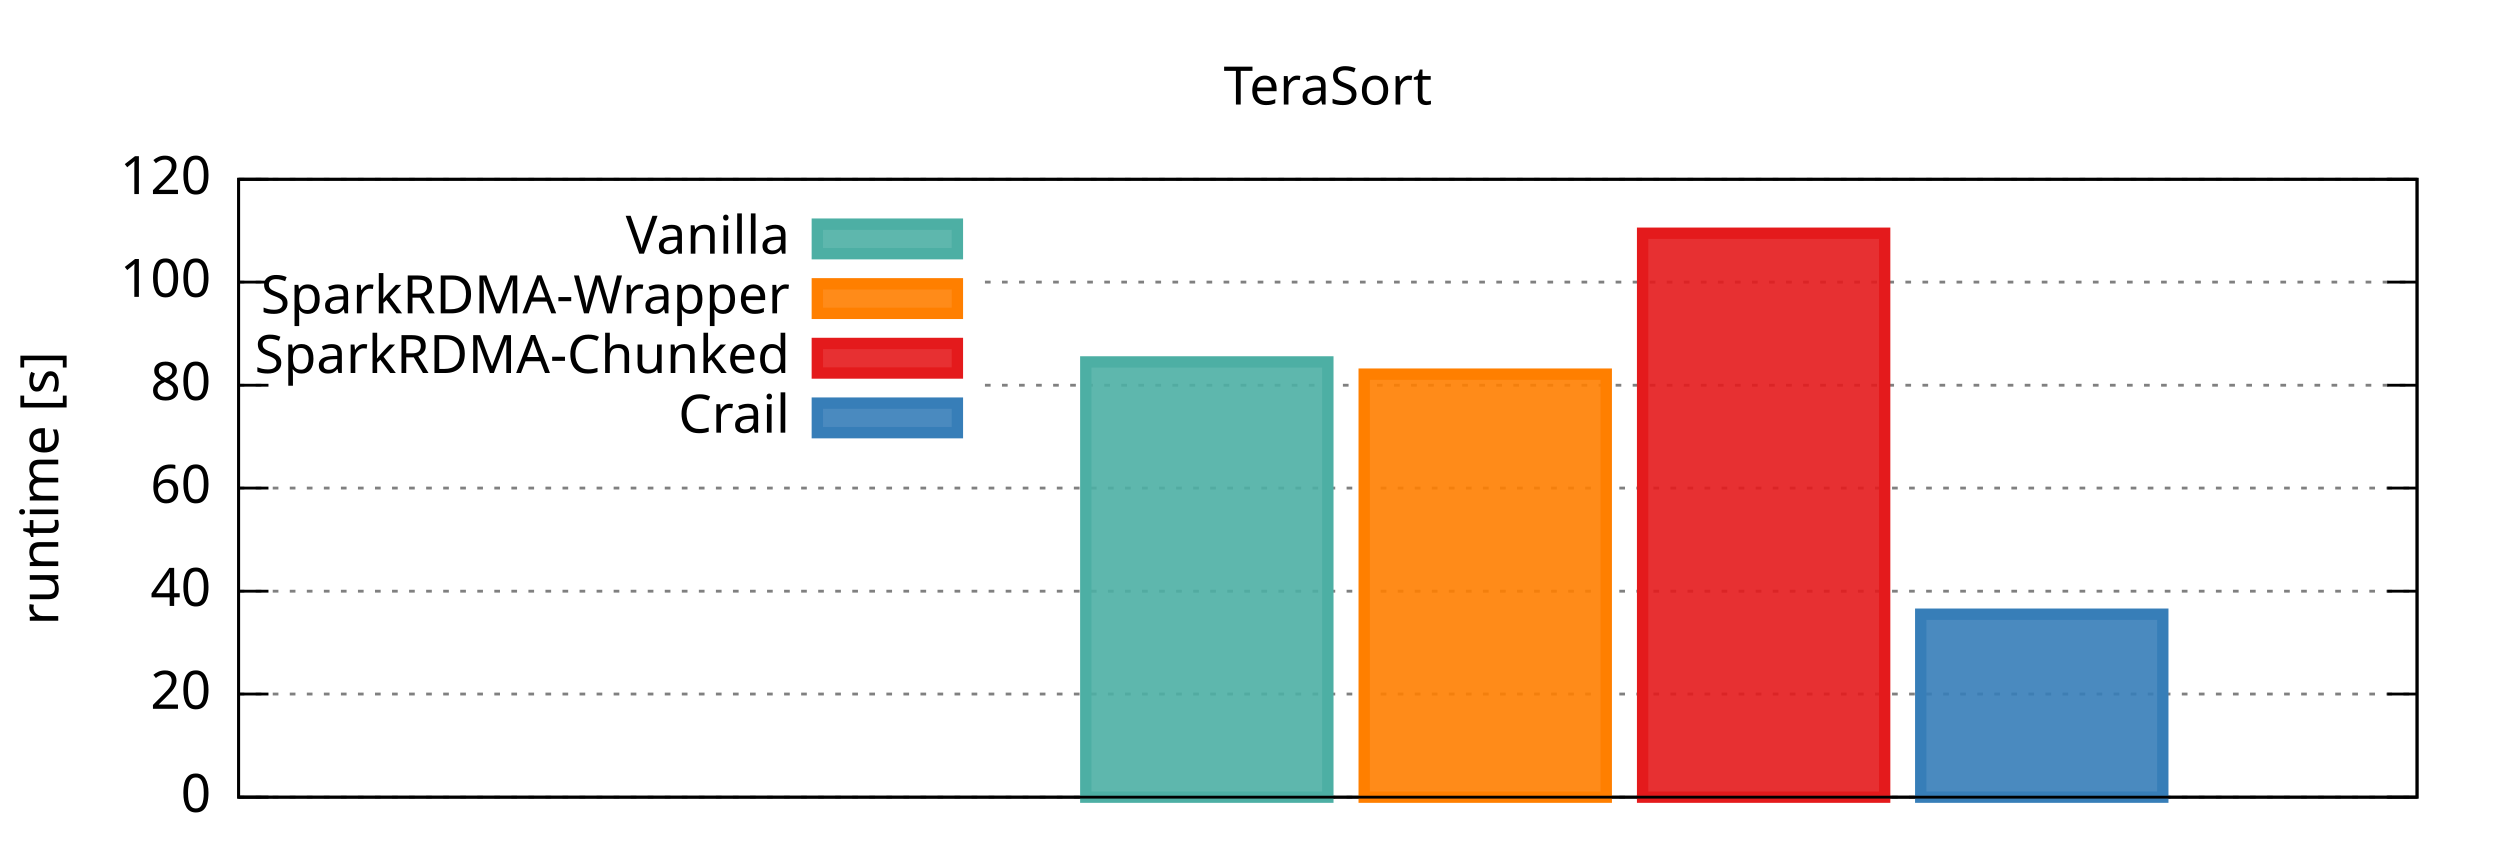
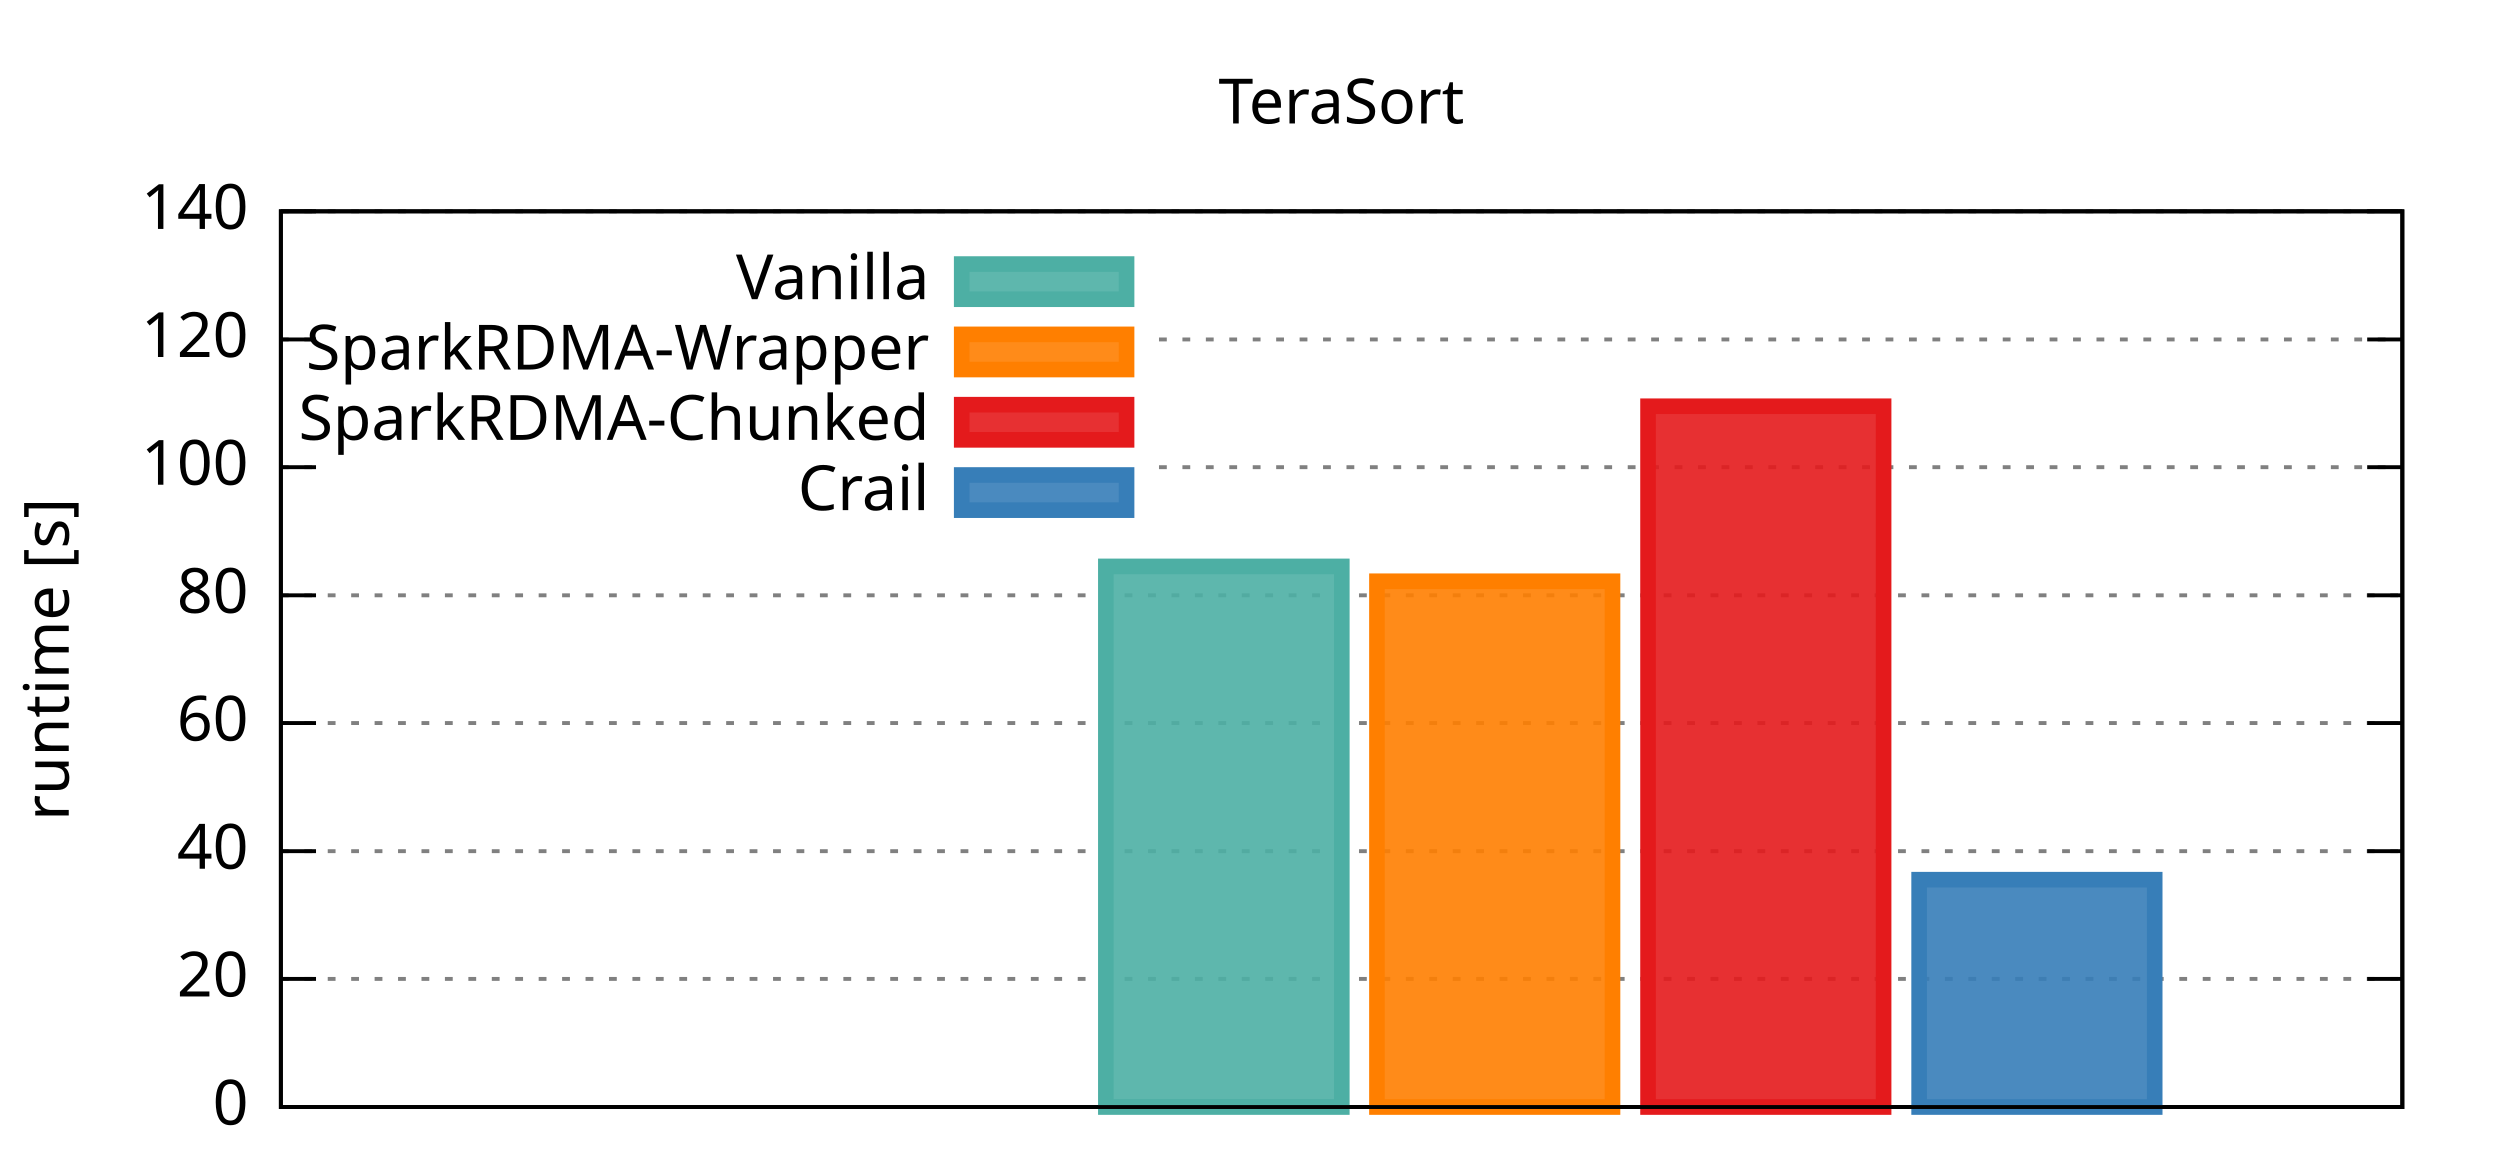
- <svg xmlns="http://www.w3.org/2000/svg" xmlns:xlink="http://www.w3.org/1999/xlink" width="880" height="300" viewBox="0 0 880 300">
+ <svg xmlns="http://www.w3.org/2000/svg" xmlns:xlink="http://www.w3.org/1999/xlink" width="640" height="300" viewBox="0 0 640 300">
  <g id="gnuplot_canvas">
-     <rect x="0" y="0" width="880" height="300" fill="none" />
+     <rect x="0" y="0" width="640" height="300" fill="none" />
    <defs>
      <circle id="gpDot" r="0.5" stroke-width="0.5" />
-       <path id="gpPt0" stroke-width="0.190" stroke="currentColor" d="M-1,0 h2 M0,-1 v2" />
-       <path id="gpPt1" stroke-width="0.190" stroke="currentColor" d="M-1,-1 L1,1 M1,-1 L-1,1" />
-       <path id="gpPt2" stroke-width="0.190" stroke="currentColor" d="M-1,0 L1,0 M0,-1 L0,1 M-1,-1 L1,1 M-1,1 L1,-1" />
-       <rect id="gpPt3" stroke-width="0.190" stroke="currentColor" x="-1" y="-1" width="2" height="2" />
-       <rect id="gpPt4" stroke-width="0.190" stroke="currentColor" fill="currentColor" x="-1" y="-1" width="2" height="2" />
-       <circle id="gpPt5" stroke-width="0.190" stroke="currentColor" cx="0" cy="0" r="1" />
+       <path id="gpPt0" stroke-width="0.222" stroke="currentColor" d="M-1,0 h2 M0,-1 v2" />
+       <path id="gpPt1" stroke-width="0.222" stroke="currentColor" d="M-1,-1 L1,1 M1,-1 L-1,1" />
+       <path id="gpPt2" stroke-width="0.222" stroke="currentColor" d="M-1,0 L1,0 M0,-1 L0,1 M-1,-1 L1,1 M-1,1 L1,-1" />
+       <rect id="gpPt3" stroke-width="0.222" stroke="currentColor" x="-1" y="-1" width="2" height="2" />
+       <rect id="gpPt4" stroke-width="0.222" stroke="currentColor" fill="currentColor" x="-1" y="-1" width="2" height="2" />
+       <circle id="gpPt5" stroke-width="0.222" stroke="currentColor" cx="0" cy="0" r="1" />
      <use xlink:href="#gpPt5" id="gpPt6" fill="currentColor" stroke="none" />
-       <path id="gpPt7" stroke-width="0.190" stroke="currentColor" d="M0,-1.33 L-1.33,0.67 L1.33,0.67 z" />
+       <path id="gpPt7" stroke-width="0.222" stroke="currentColor" d="M0,-1.33 L-1.33,0.67 L1.33,0.67 z" />
      <use xlink:href="#gpPt7" id="gpPt8" fill="currentColor" stroke="none" />
      <use xlink:href="#gpPt7" id="gpPt9" stroke="currentColor" transform="rotate(180)" />
      <use xlink:href="#gpPt9" id="gpPt10" fill="currentColor" stroke="none" />
      <use xlink:href="#gpPt3" id="gpPt11" stroke="currentColor" transform="rotate(45)" />
      <use xlink:href="#gpPt11" id="gpPt12" fill="currentColor" stroke="none" />
    </defs>
    <g style="fill:none; color:white; stroke:currentColor; stroke-width:1.00; stroke-linecap:butt; stroke-linejoin:miter">
</g>
    <g style="fill:none; color:black; stroke:currentColor; stroke-width:1.00; stroke-linecap:butt; stroke-linejoin:miter">
</g>
    <g style="fill:none; color:gray; stroke:currentColor; stroke-width:1.00; stroke-linecap:butt; stroke-linejoin:miter">
-       <path stroke="gray" stroke-dasharray=" 2,4" class="gridline" d="M84.0,280.6 L850.8,280.6  h0.01" />
+       <path stroke="gray" stroke-dasharray=" 2,4" class="gridline" d="M71.9,283.4 L615.0,283.4  h0.01" />
    </g>
    <g style="fill:none; color:black; stroke:currentColor; stroke-width:1.00; stroke-linecap:butt; stroke-linejoin:miter">
-       <path stroke="black" d="M84.0,280.6 L94.5,280.6 M850.8,280.6 L840.3,280.6  h0.01" />
-       <g transform="translate(74.3,285.8)" style="stroke:none; fill:black; font-family:Times-Roman; font-size:14.00pt; text-anchor:end">
+       <path stroke="black" d="M71.9,283.4 L80.9,283.4 M615.0,283.4 L606.0,283.4  h0.01" />
+       <g transform="translate(63.6,287.9)" style="stroke:none; fill:black; font-family:Times-Roman; font-size:12.00pt; text-anchor:end">
        <text> 0</text>
      </g>
    </g>
    <g style="fill:none; color:gray; stroke:currentColor; stroke-width:1.00; stroke-linecap:butt; stroke-linejoin:miter">
-       <path stroke="gray" stroke-dasharray=" 2,4" class="gridline" d="M84.0,244.3 L850.8,244.3  h0.01" />
+       <path stroke="gray" stroke-dasharray=" 2,4" class="gridline" d="M71.9,250.6 L615.0,250.6  h0.01" />
    </g>
    <g style="fill:none; color:black; stroke:currentColor; stroke-width:1.00; stroke-linecap:butt; stroke-linejoin:miter">
-       <path stroke="black" d="M84.0,244.3 L94.5,244.3 M850.8,244.3 L840.3,244.3  h0.01" />
-       <g transform="translate(74.3,249.5)" style="stroke:none; fill:black; font-family:Times-Roman; font-size:14.00pt; text-anchor:end">
+       <path stroke="black" d="M71.9,250.6 L80.9,250.6 M615.0,250.6 L606.0,250.6  h0.01" />
+       <g transform="translate(63.6,255.1)" style="stroke:none; fill:black; font-family:Times-Roman; font-size:12.00pt; text-anchor:end">
        <text> 20</text>
      </g>
    </g>
    <g style="fill:none; color:gray; stroke:currentColor; stroke-width:1.00; stroke-linecap:butt; stroke-linejoin:miter">
-       <path stroke="gray" stroke-dasharray=" 2,4" class="gridline" d="M84.0,208.1 L850.8,208.1  h0.01" />
+       <path stroke="gray" stroke-dasharray=" 2,4" class="gridline" d="M71.9,217.9 L615.0,217.9  h0.01" />
    </g>
    <g style="fill:none; color:black; stroke:currentColor; stroke-width:1.00; stroke-linecap:butt; stroke-linejoin:miter">
-       <path stroke="black" d="M84.0,208.1 L94.5,208.1 M850.8,208.1 L840.3,208.1  h0.01" />
-       <g transform="translate(74.3,213.3)" style="stroke:none; fill:black; font-family:Times-Roman; font-size:14.00pt; text-anchor:end">
+       <path stroke="black" d="M71.9,217.9 L80.9,217.9 M615.0,217.9 L606.0,217.9  h0.01" />
+       <g transform="translate(63.6,222.4)" style="stroke:none; fill:black; font-family:Times-Roman; font-size:12.00pt; text-anchor:end">
        <text> 40</text>
      </g>
    </g>
    <g style="fill:none; color:gray; stroke:currentColor; stroke-width:1.00; stroke-linecap:butt; stroke-linejoin:miter">
-       <path stroke="gray" stroke-dasharray=" 2,4" class="gridline" d="M84.0,171.8 L850.8,171.8  h0.01" />
+       <path stroke="gray" stroke-dasharray=" 2,4" class="gridline" d="M71.9,185.1 L615.0,185.1  h0.01" />
    </g>
    <g style="fill:none; color:black; stroke:currentColor; stroke-width:1.00; stroke-linecap:butt; stroke-linejoin:miter">
-       <path stroke="black" d="M84.0,171.8 L94.5,171.8 M850.8,171.8 L840.3,171.8  h0.01" />
-       <g transform="translate(74.3,177.0)" style="stroke:none; fill:black; font-family:Times-Roman; font-size:14.00pt; text-anchor:end">
+       <path stroke="black" d="M71.9,185.1 L80.9,185.1 M615.0,185.1 L606.0,185.1  h0.01" />
+       <g transform="translate(63.6,189.6)" style="stroke:none; fill:black; font-family:Times-Roman; font-size:12.00pt; text-anchor:end">
        <text> 60</text>
      </g>
    </g>
    <g style="fill:none; color:gray; stroke:currentColor; stroke-width:1.00; stroke-linecap:butt; stroke-linejoin:miter">
-       <path stroke="gray" stroke-dasharray=" 2,4" class="gridline" d="M84.0,135.6 L93.7,135.6 M346.7,135.6 L850.8,135.6  h0.01" />
+       <path stroke="gray" stroke-dasharray=" 2,4" class="gridline" d="M71.9,152.4 L615.0,152.4  h0.01" />
    </g>
    <g style="fill:none; color:black; stroke:currentColor; stroke-width:1.00; stroke-linecap:butt; stroke-linejoin:miter">
-       <path stroke="black" d="M84.0,135.6 L94.5,135.6 M850.8,135.6 L840.3,135.6  h0.01" />
-       <g transform="translate(74.3,140.8)" style="stroke:none; fill:black; font-family:Times-Roman; font-size:14.00pt; text-anchor:end">
+       <path stroke="black" d="M71.9,152.4 L80.9,152.4 M615.0,152.4 L606.0,152.4  h0.01" />
+       <g transform="translate(63.6,156.9)" style="stroke:none; fill:black; font-family:Times-Roman; font-size:12.00pt; text-anchor:end">
        <text> 80</text>
      </g>
    </g>
    <g style="fill:none; color:gray; stroke:currentColor; stroke-width:1.00; stroke-linecap:butt; stroke-linejoin:miter">
-       <path stroke="gray" stroke-dasharray=" 2,4" class="gridline" d="M84.0,99.3 L93.7,99.3 M346.7,99.3 L850.8,99.3  h0.01" />
+       <path stroke="gray" stroke-dasharray=" 2,4" class="gridline" d="M71.9,119.6 L80.2,119.6 M296.7,119.6 L615.0,119.6  h0.01" />
    </g>
    <g style="fill:none; color:black; stroke:currentColor; stroke-width:1.00; stroke-linecap:butt; stroke-linejoin:miter">
-       <path stroke="black" d="M84.0,99.3 L94.5,99.3 M850.8,99.3 L840.3,99.3  h0.01" />
-       <g transform="translate(74.3,104.5)" style="stroke:none; fill:black; font-family:Times-Roman; font-size:14.00pt; text-anchor:end">
+       <path stroke="black" d="M71.9,119.6 L80.9,119.6 M615.0,119.6 L606.0,119.6  h0.01" />
+       <g transform="translate(63.6,124.1)" style="stroke:none; fill:black; font-family:Times-Roman; font-size:12.00pt; text-anchor:end">
        <text> 100</text>
      </g>
    </g>
    <g style="fill:none; color:gray; stroke:currentColor; stroke-width:1.00; stroke-linecap:butt; stroke-linejoin:miter">
-       <path stroke="gray" stroke-dasharray=" 2,4" class="gridline" d="M84.0,63.1 L850.8,63.1  h0.01" />
+       <path stroke="gray" stroke-dasharray=" 2,4" class="gridline" d="M71.9,86.9 L80.2,86.9 M296.7,86.9 L615.0,86.9  h0.01" />
    </g>
    <g style="fill:none; color:black; stroke:currentColor; stroke-width:1.00; stroke-linecap:butt; stroke-linejoin:miter">
-       <path stroke="black" d="M84.0,63.1 L94.5,63.1 M850.8,63.1 L840.3,63.1  h0.01" />
-       <g transform="translate(74.3,68.3)" style="stroke:none; fill:black; font-family:Times-Roman; font-size:14.00pt; text-anchor:end">
+       <path stroke="black" d="M71.9,86.9 L80.9,86.9 M615.0,86.9 L606.0,86.9  h0.01" />
+       <g transform="translate(63.6,91.4)" style="stroke:none; fill:black; font-family:Times-Roman; font-size:12.00pt; text-anchor:end">
        <text> 120</text>
      </g>
-       <path stroke="black" d="M84.0,63.1 L84.0,280.6 L850.8,280.6 L850.8,63.1 L84.0,63.1 Z  h0.01" />
-       <g transform="translate(20.5,171.9) rotate(270)" style="stroke:none; fill:black; font-family:Times-Roman; font-size:14.00pt; text-anchor:middle">
+     </g>
+     <g style="fill:none; color:gray; stroke:currentColor; stroke-width:1.00; stroke-linecap:butt; stroke-linejoin:miter">
+       <path stroke="gray" stroke-dasharray=" 2,4" class="gridline" d="M71.9,54.1 L615.0,54.1  h0.01" />
+     </g>
+     <g style="fill:none; color:black; stroke:currentColor; stroke-width:1.00; stroke-linecap:butt; stroke-linejoin:miter">
+       <path stroke="black" d="M71.9,54.1 L80.9,54.1 M615.0,54.1 L606.0,54.1  h0.01" />
+       <g transform="translate(63.6,58.6)" style="stroke:none; fill:black; font-family:Times-Roman; font-size:12.00pt; text-anchor:end">
+         <text> 140</text>
+       </g>
+       <path stroke="black" d="M71.9,54.1 L71.9,283.4 L615.0,283.4 L615.0,54.1 L71.9,54.1 Z  h0.01" />
+       <g transform="translate(17.6,168.8) rotate(270)" style="stroke:none; fill:black; font-family:Times-Roman; font-size:12.00pt; text-anchor:middle">
        <text>runtime [s]</text>
      </g>
-       <g transform="translate(467.4,36.8)" style="stroke:none; fill:black; font-family:Times-Roman; font-size:14.00pt; text-anchor:middle">
+       <g transform="translate(343.4,31.6)" style="stroke:none; fill:black; font-family:Times-Roman; font-size:12.00pt; text-anchor:middle">
        <text>TeraSort</text>
      </g>
    </g>
    <g id="gnuplot_plot_1">
      <g style="fill:none; color:white; stroke:black; stroke-width:4.00; stroke-linecap:butt; stroke-linejoin:miter">
</g>
      <g style="fill:none; color:red; stroke:currentColor; stroke-width:4.00; stroke-linecap:butt; stroke-linejoin:miter">
-         <g transform="translate(278.0,89.3)" style="stroke:none; fill:black; font-family:Times-Roman; font-size:14.00pt; text-anchor:end">
+         <g transform="translate(237.9,76.6)" style="stroke:none; fill:black; font-family:Times-Roman; font-size:12.00pt; text-anchor:end">
          <text xml:space="preserve">  Vanilla</text>
        </g>
        <g style="stroke:none; shape-rendering:crispEdges">
-           <polygon fill="rgb( 77, 175, 164)" fill-opacity="0.9" points="287.7,89.3 337.0,89.3 337.0,78.8 287.7,78.8 " />
+           <polygon fill="rgb( 77, 175, 164)" fill-opacity="0.9" points="246.2,76.6 288.4,76.6 288.4,67.6 246.2,67.6 " />
        </g>
-         <path stroke="rgb( 77, 175, 164)" d="M287.7,89.3 L337.0,89.3 L337.0,78.9 L287.7,78.9 L287.7,89.3 Z  h0.01" />
+         <path stroke="rgb( 77, 175, 164)" d="M246.2,76.6 L288.4,76.6 L288.4,67.6 L246.2,67.6 L246.2,76.6 Z  h0.01" />
        <g style="stroke:none; shape-rendering:crispEdges">
-           <polygon fill="rgb( 77, 175, 164)" fill-opacity="0.9" points="382.2,280.6 467.5,280.6 467.5,127.3 382.2,127.3 " />
+           <polygon fill="rgb( 77, 175, 164)" fill-opacity="0.9" points="283.1,283.4 343.6,283.4 343.6,144.9 283.1,144.9 " />
        </g>
-         <path stroke="rgb( 77, 175, 164)" d="M382.2,280.6 L382.2,127.4 L467.4,127.4 L467.4,280.6 L382.2,280.6 Z  h0.01" />
+         <path stroke="rgb( 77, 175, 164)" d="M283.1,283.4 L283.1,145.0 L343.5,145.0 L343.5,283.4 L283.1,283.4 Z  h0.01" />
      </g>
    </g>
    <g id="gnuplot_plot_2">
      <g style="fill:none; color:green; stroke:currentColor; stroke-width:4.00; stroke-linecap:butt; stroke-linejoin:miter">
-         <g transform="translate(278.0,110.3)" style="stroke:none; fill:black; font-family:Times-Roman; font-size:14.00pt; text-anchor:end">
+         <g transform="translate(237.9,94.6)" style="stroke:none; fill:black; font-family:Times-Roman; font-size:12.00pt; text-anchor:end">
          <text xml:space="preserve">  SparkRDMA-Wrapper</text>
        </g>
        <g style="stroke:none; shape-rendering:crispEdges">
-           <polygon fill="rgb(255, 127,   0)" fill-opacity="0.9" points="287.7,110.3 337.0,110.3 337.0,99.8 287.7,99.8 " />
+           <polygon fill="rgb(255, 127,   0)" fill-opacity="0.9" points="246.2,94.6 288.4,94.6 288.4,85.6 246.2,85.6 " />
        </g>
-         <path stroke="rgb(255, 127,   0)" d="M287.7,110.3 L337.0,110.3 L337.0,99.9 L287.7,99.9 L287.7,110.3 Z  h0.01" />
+         <path stroke="rgb(255, 127,   0)" d="M246.2,94.6 L288.4,94.6 L288.4,85.6 L246.2,85.6 L246.2,94.6 Z  h0.01" />
        <g style="stroke:none; shape-rendering:crispEdges">
-           <polygon fill="rgb(255, 127,   0)" fill-opacity="0.9" points="480.2,280.6 565.5,280.6 565.5,131.6 480.2,131.6 " />
+           <polygon fill="rgb(255, 127,   0)" fill-opacity="0.9" points="352.5,283.4 412.9,283.4 412.9,148.7 352.5,148.7 " />
        </g>
-         <path stroke="rgb(255, 127,   0)" d="M480.2,280.6 L480.2,131.7 L565.4,131.7 L565.4,280.6 L480.2,280.6 Z  h0.01" />
+         <path stroke="rgb(255, 127,   0)" d="M352.5,283.4 L352.5,148.8 L412.8,148.8 L412.8,283.4 L352.5,283.4 Z  h0.01" />
      </g>
    </g>
    <g id="gnuplot_plot_3">
      <g style="fill:none; color:blue; stroke:currentColor; stroke-width:4.00; stroke-linecap:butt; stroke-linejoin:miter">
-         <g transform="translate(278.0,131.3)" style="stroke:none; fill:black; font-family:Times-Roman; font-size:14.00pt; text-anchor:end">
+         <g transform="translate(237.9,112.6)" style="stroke:none; fill:black; font-family:Times-Roman; font-size:12.00pt; text-anchor:end">
          <text xml:space="preserve">  SparkRDMA-Chunked</text>
        </g>
        <g style="stroke:none; shape-rendering:crispEdges">
-           <polygon fill="rgb(228,  26,  28)" fill-opacity="0.9" points="287.7,131.3 337.0,131.3 337.0,120.8 287.7,120.8 " />
+           <polygon fill="rgb(228,  26,  28)" fill-opacity="0.9" points="246.2,112.6 288.4,112.6 288.4,103.6 246.2,103.6 " />
        </g>
-         <path stroke="rgb(228,  26,  28)" d="M287.7,131.3 L337.0,131.3 L337.0,120.9 L287.7,120.9 L287.7,131.3 Z  h0.01" />
+         <path stroke="rgb(228,  26,  28)" d="M246.2,112.6 L288.4,112.6 L288.4,103.6 L246.2,103.6 L246.2,112.6 Z  h0.01" />
        <g style="stroke:none; shape-rendering:crispEdges">
-           <polygon fill="rgb(228,  26,  28)" fill-opacity="0.9" points="578.2,280.6 663.5,280.6 663.5,82.0 578.2,82.0 " />
+           <polygon fill="rgb(228,  26,  28)" fill-opacity="0.9" points="421.9,283.4 482.3,283.4 482.3,103.9 421.9,103.9 " />
        </g>
-         <path stroke="rgb(228,  26,  28)" d="M578.2,280.6 L578.2,82.1 L663.4,82.1 L663.4,280.6 L578.2,280.6 Z  h0.01" />
+         <path stroke="rgb(228,  26,  28)" d="M421.9,283.4 L421.9,104.0 L482.2,104.0 L482.2,283.4 L421.9,283.4 Z  h0.01" />
      </g>
    </g>
    <g id="gnuplot_plot_4">
      <g style="fill:none; color:cyan; stroke:currentColor; stroke-width:4.00; stroke-linecap:butt; stroke-linejoin:miter">
-         <g transform="translate(278.0,152.3)" style="stroke:none; fill:black; font-family:Times-Roman; font-size:14.00pt; text-anchor:end">
+         <g transform="translate(237.9,130.6)" style="stroke:none; fill:black; font-family:Times-Roman; font-size:12.00pt; text-anchor:end">
          <text xml:space="preserve">  Crail</text>
        </g>
        <g style="stroke:none; shape-rendering:crispEdges">
-           <polygon fill="rgb( 55, 126, 184)" fill-opacity="0.9" points="287.7,152.3 337.0,152.3 337.0,141.8 287.7,141.8 " />
+           <polygon fill="rgb( 55, 126, 184)" fill-opacity="0.9" points="246.2,130.6 288.4,130.6 288.4,121.6 246.2,121.6 " />
        </g>
-         <path stroke="rgb( 55, 126, 184)" d="M287.7,152.3 L337.0,152.3 L337.0,141.9 L287.7,141.9 L287.7,152.3 Z  h0.01" />
+         <path stroke="rgb( 55, 126, 184)" d="M246.2,130.6 L288.4,130.6 L288.4,121.6 L246.2,121.6 L246.2,130.6 Z  h0.01" />
        <g style="stroke:none; shape-rendering:crispEdges">
-           <polygon fill="rgb( 55, 126, 184)" fill-opacity="0.9" points="676.1,280.6 761.4,280.6 761.4,216.1 676.1,216.1 " />
+           <polygon fill="rgb( 55, 126, 184)" fill-opacity="0.9" points="491.3,283.4 551.7,283.4 551.7,225.1 491.3,225.1 " />
        </g>
-         <path stroke="rgb( 55, 126, 184)" d="M676.1,280.6 L676.1,216.2 L761.3,216.2 L761.3,280.6 L676.1,280.6 Z  h0.01" />
+         <path stroke="rgb( 55, 126, 184)" d="M491.3,283.4 L491.3,225.2 L551.6,225.2 L551.6,283.4 L491.3,283.4 Z  h0.01" />
      </g>
    </g>
    <g style="fill:none; color:white; stroke:rgb( 55, 126, 184); stroke-width:1.00; stroke-linecap:butt; stroke-linejoin:miter">
</g>
    <g style="fill:none; color:black; stroke:currentColor; stroke-width:1.00; stroke-linecap:butt; stroke-linejoin:miter">
-       <path stroke="black" d="M84.0,63.1 L84.0,280.6 L850.8,280.6 L850.8,63.1 L84.0,63.1 Z  h0.01" />
+       <path stroke="black" d="M71.9,54.1 L71.9,283.4 L615.0,283.4 L615.0,54.1 L71.9,54.1 Z  h0.01" />
    </g>
  </g>
</svg>
